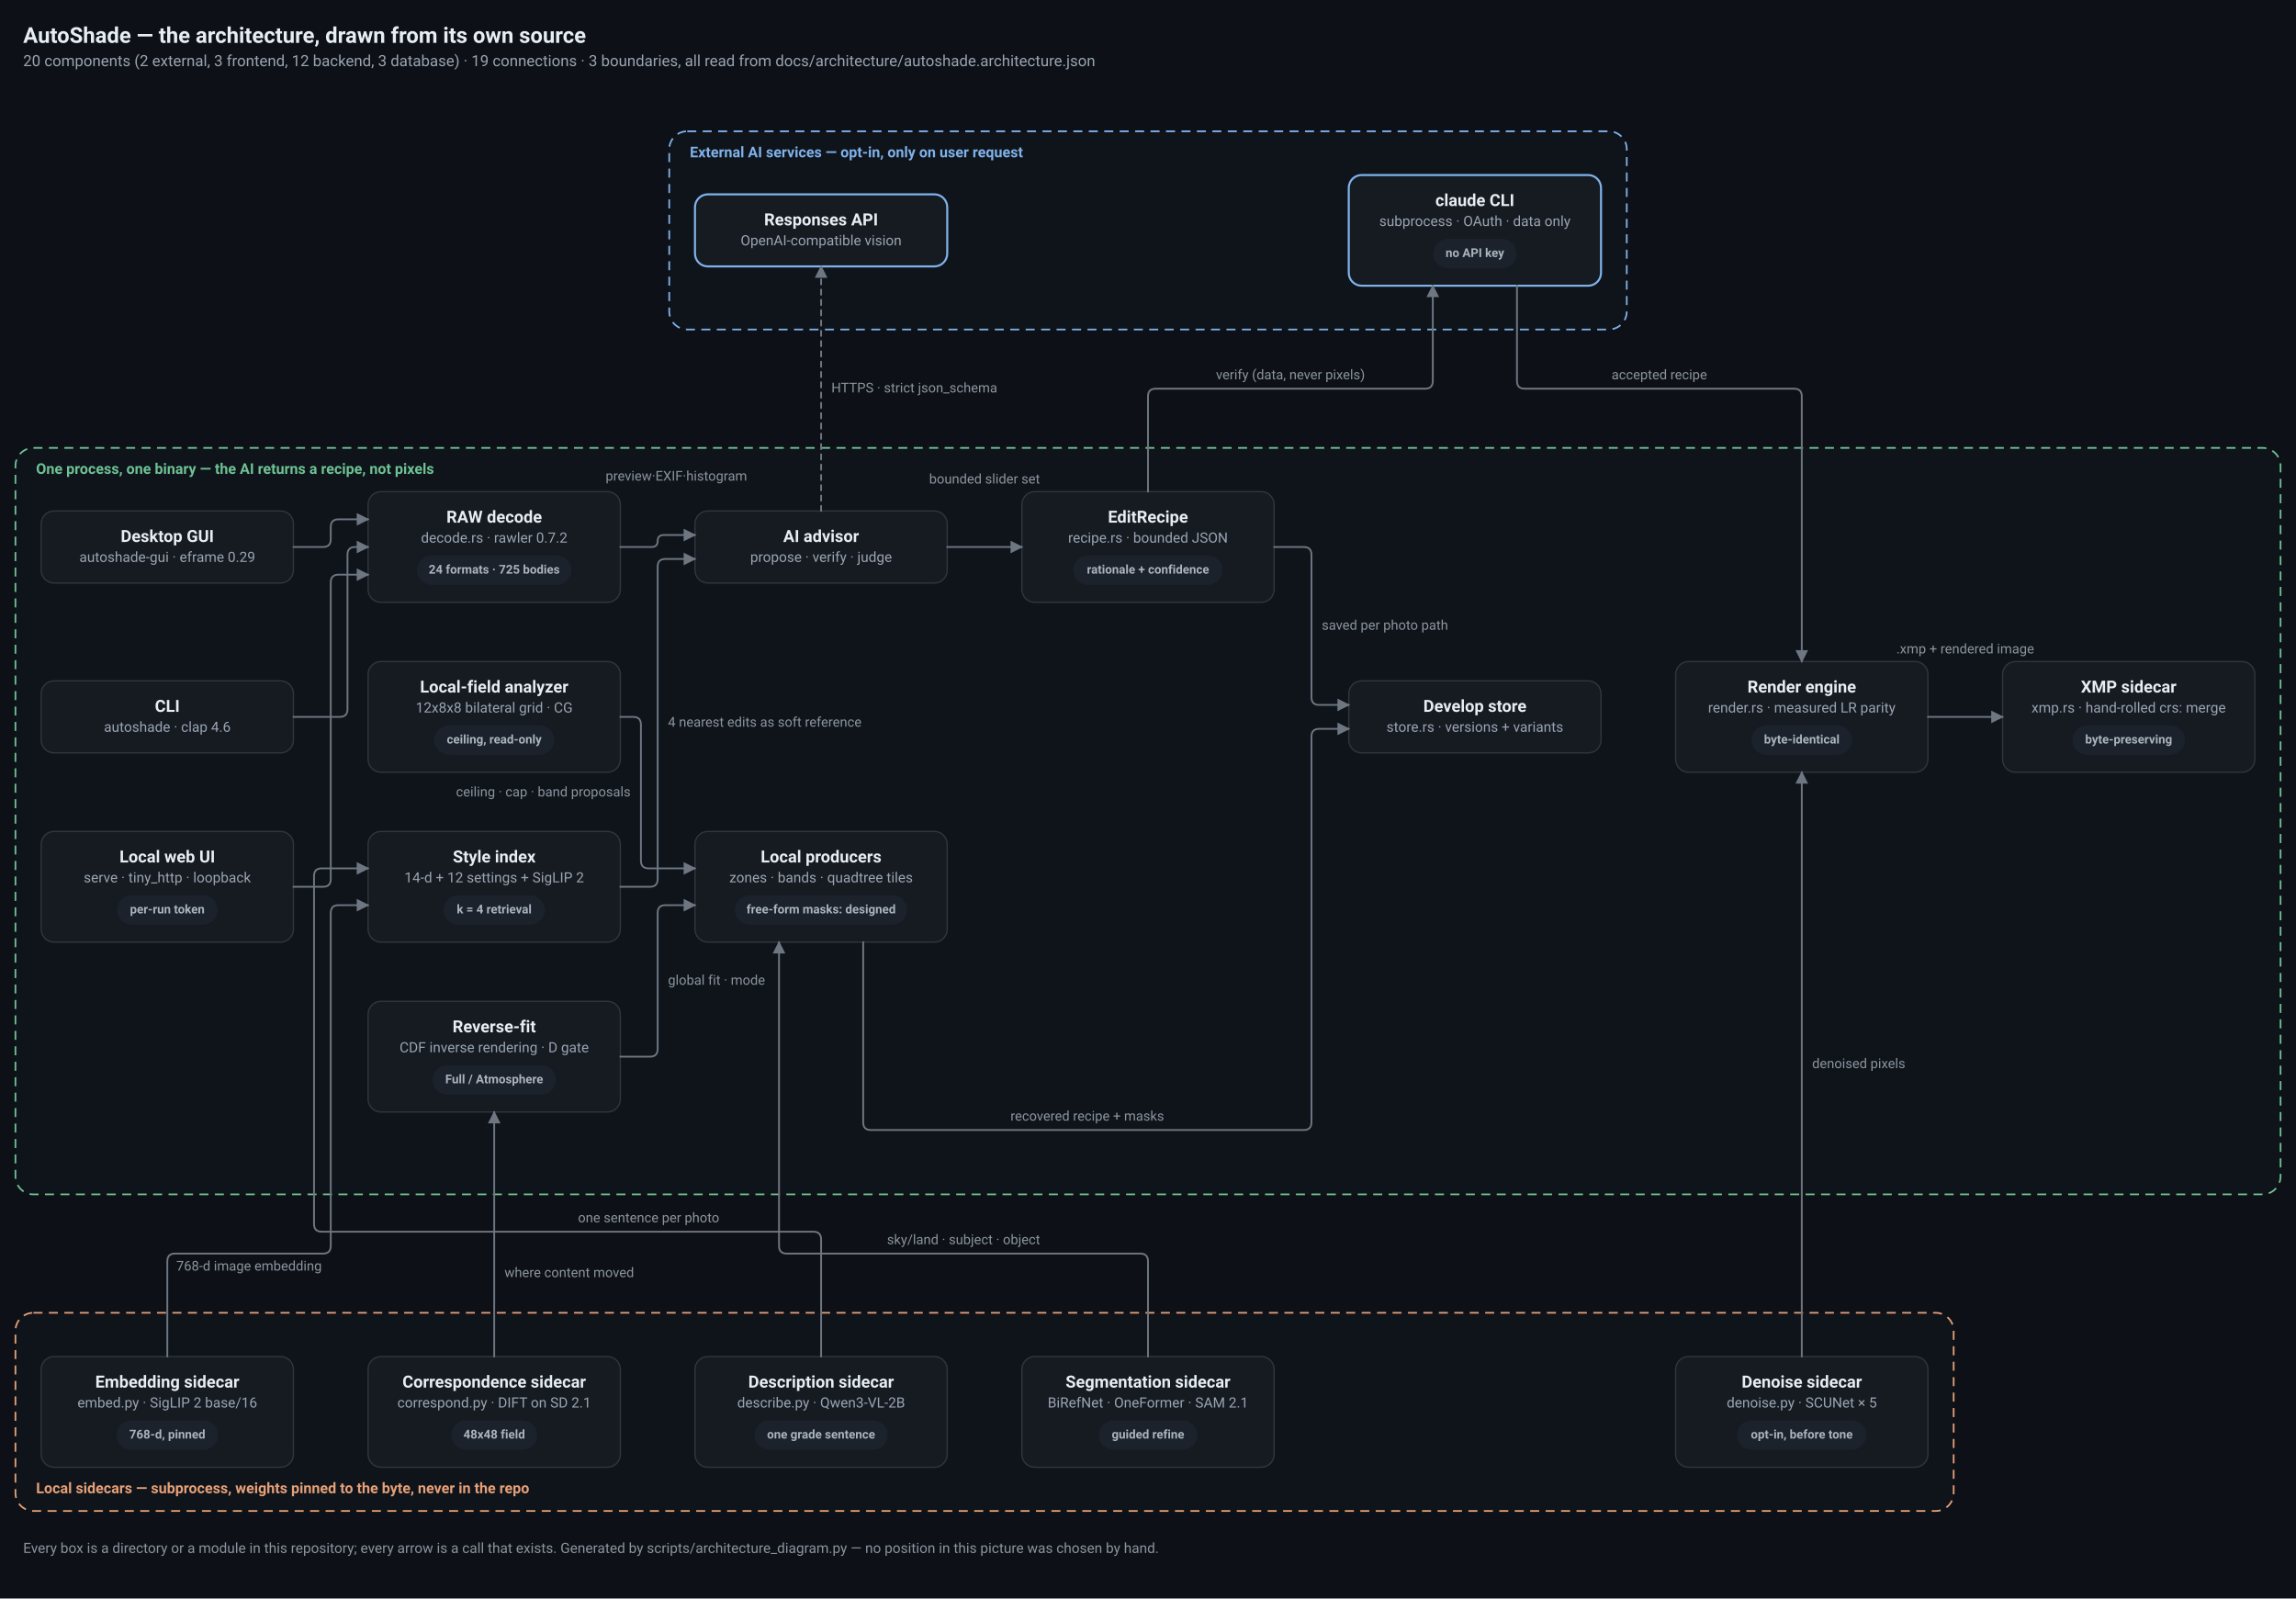
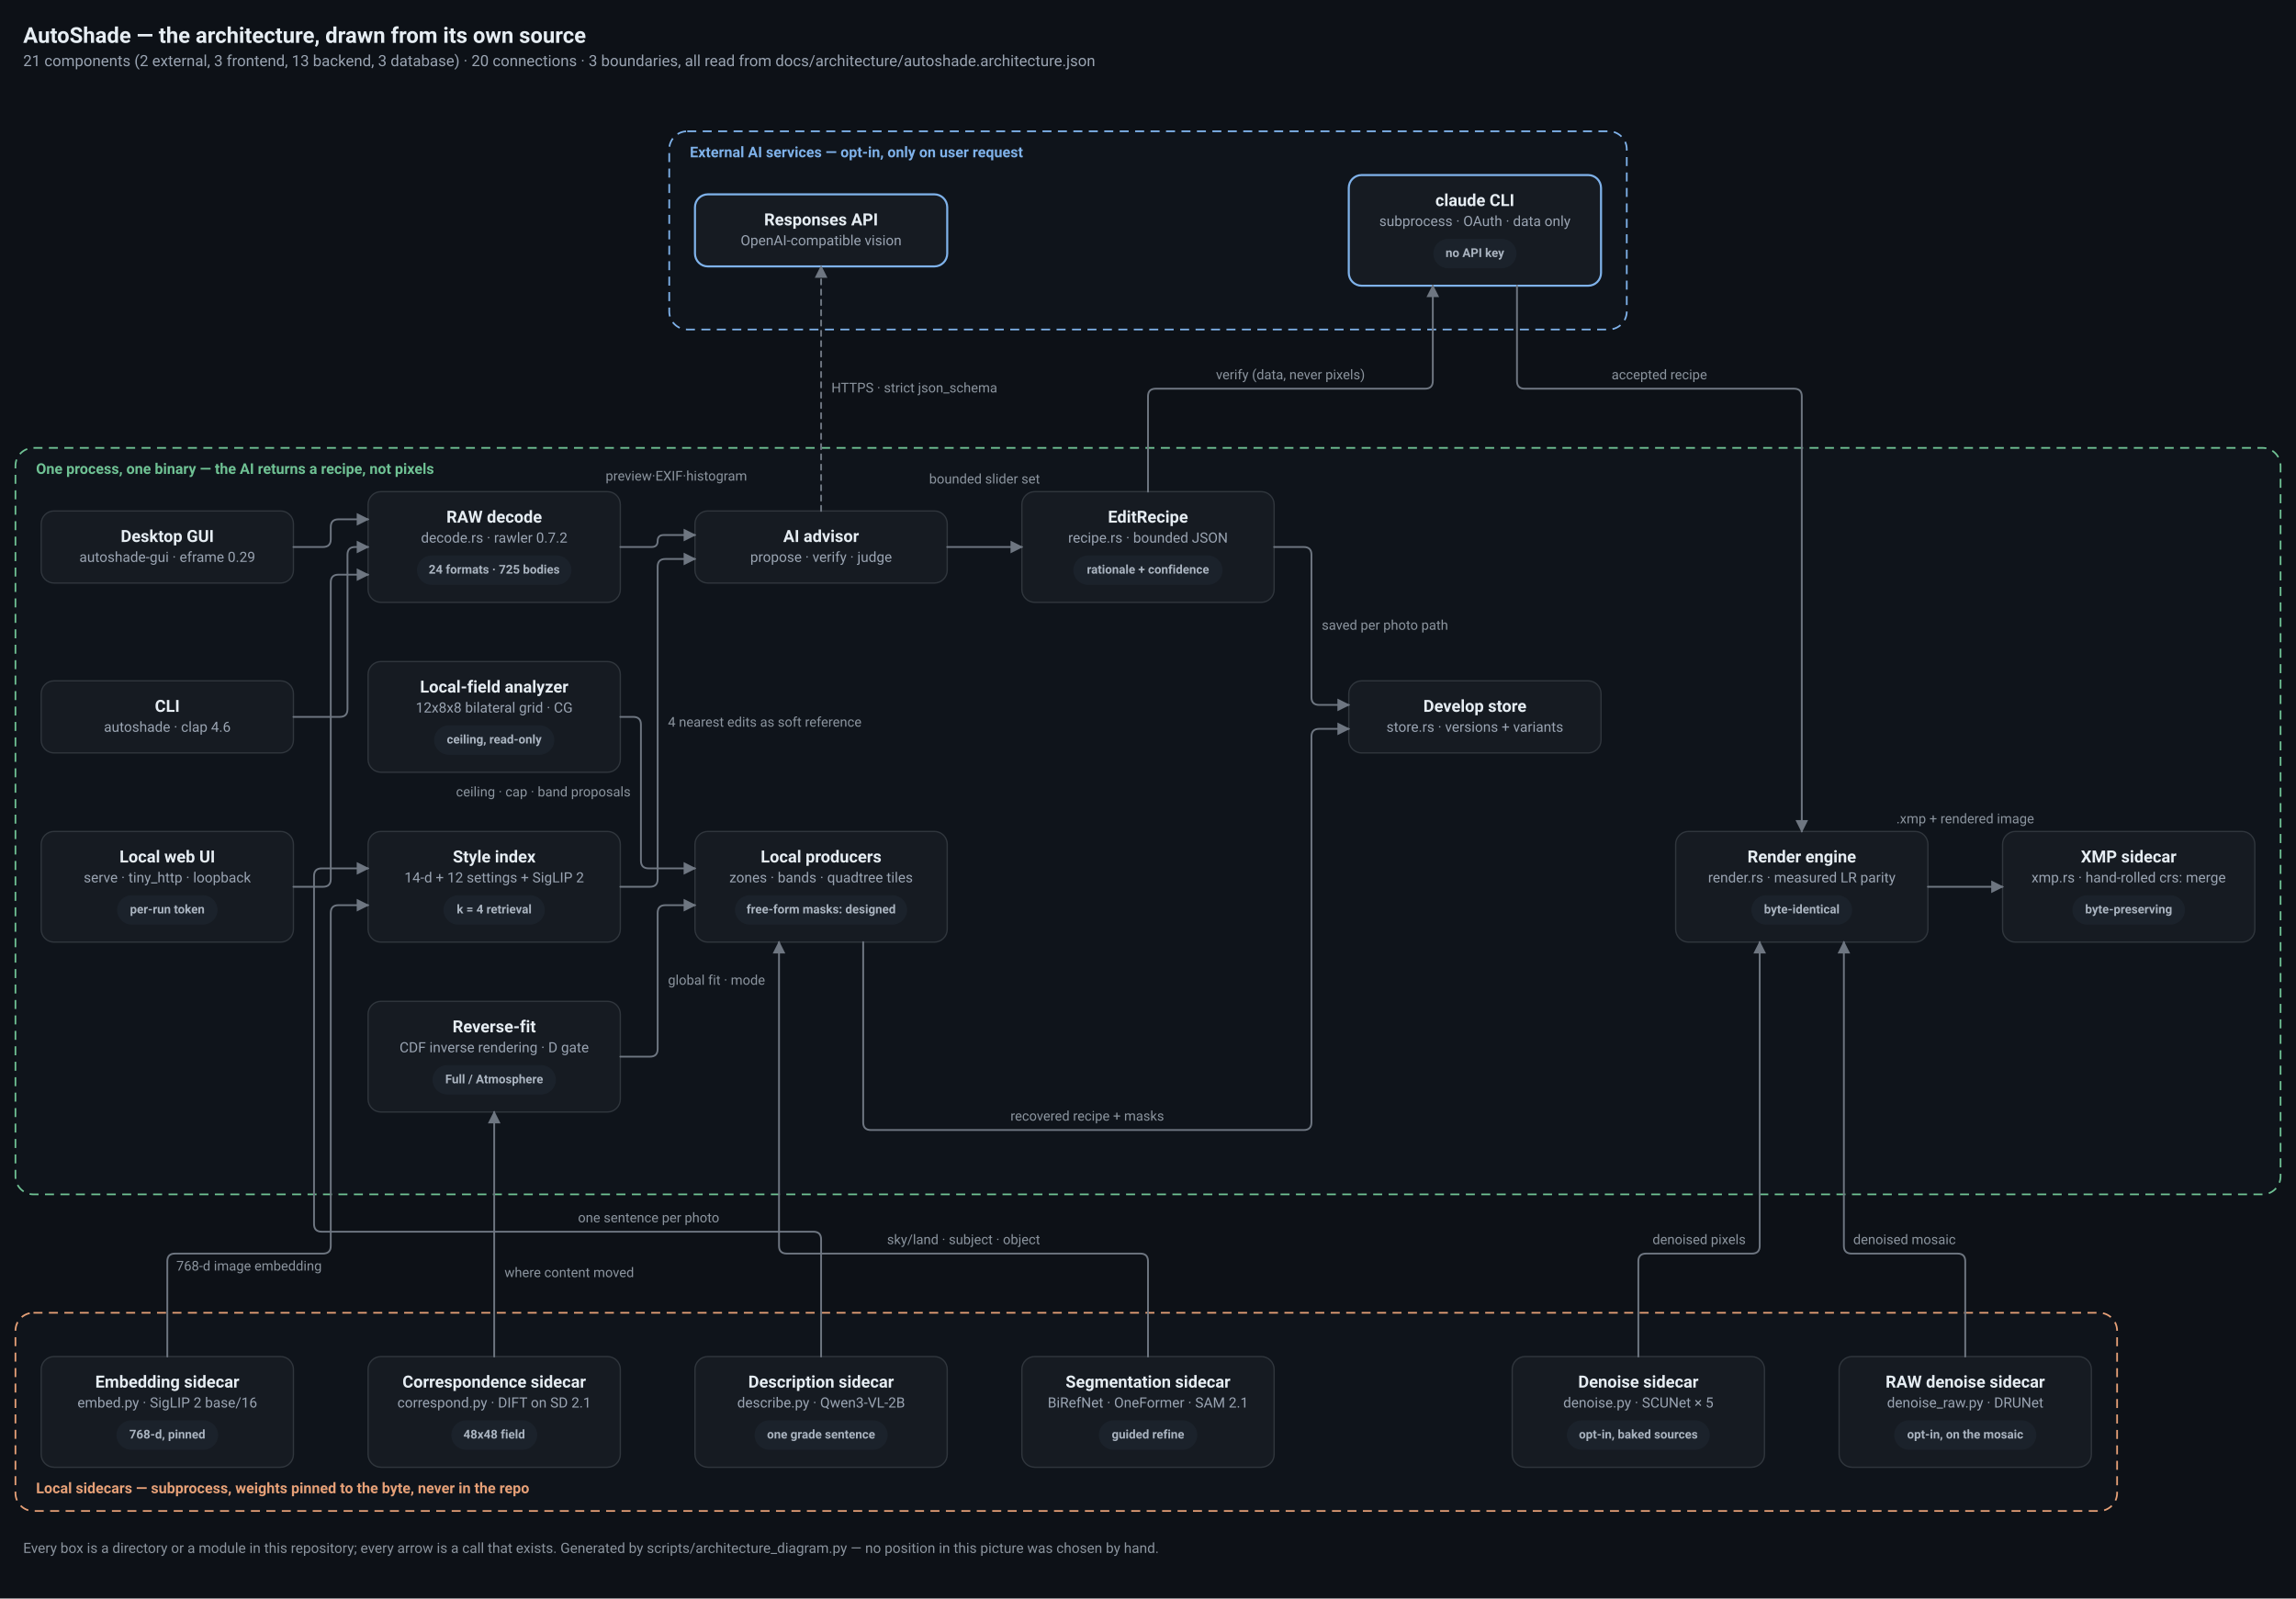
<svg xmlns="http://www.w3.org/2000/svg" viewBox="0 0 1784 1242" width="1784" height="1242" role="img" aria-labelledby="dg-title-architecture" preserveAspectRatio="xMidYMid meet">
  <defs>
    <marker id="dg-architecture-arrow" viewBox="0 0 10 10" refX="9" refY="5" markerWidth="7" markerHeight="7" orient="auto-start-reverse">
      <path d="M 0 0 L 10 5 L 0 10 z" fill="#6e7681" />
    </marker>
  </defs>
  <rect width="1784" height="1242" rx="0" fill="#0d1117" />
  <text x="18" y="33.3" text-anchor="start" font-family="-apple-system, BlinkMacSystemFont, 'Segoe UI', Roboto, 'Helvetica Neue', Arial, sans-serif" font-size="17" font-weight="700" fill="#e6edf3">AutoShade — the architecture, drawn from its own source</text>
-   <text x="18" y="51.4" text-anchor="start" font-family="-apple-system, BlinkMacSystemFont, 'Segoe UI', Roboto, 'Helvetica Neue', Arial, sans-serif" font-size="12" font-weight="400" fill="#9aa4b2">20 components (2 external, 3 frontend, 12 backend, 3 database) · 19 connections · 3 boundaries, all read from docs/architecture/autoshade.architecture.json</text>
+   <text x="18" y="51.4" text-anchor="start" font-family="-apple-system, BlinkMacSystemFont, 'Segoe UI', Roboto, 'Helvetica Neue', Arial, sans-serif" font-size="12" font-weight="400" fill="#9aa4b2">21 components (2 external, 3 frontend, 13 backend, 3 database) · 20 connections · 3 boundaries, all read from docs/architecture/autoshade.architecture.json</text>
  <rect x="520" y="102" width="744" height="154" rx="14" fill="#0f141b" stroke="#7fb2ea" stroke-width="1.3" stroke-dasharray="7 5" />
  <rect x="12" y="348" width="1760" height="580" rx="14" fill="#0f141b" stroke="#6fc294" stroke-width="1.3" stroke-dasharray="7 5" />
-   <rect x="12" y="1020" width="1506" height="154" rx="14" fill="#0f141b" stroke="#e6a077" stroke-width="1.3" stroke-dasharray="7 5" />
+   <rect x="12" y="1020" width="1633" height="154" rx="14" fill="#0f141b" stroke="#e6a077" stroke-width="1.3" stroke-dasharray="7 5" />
  <rect x="540" y="151" width="196" height="56" rx="10" fill="#161b22" stroke="#7fb2ea" stroke-width="1.6" />
  <text x="638" y="175.1" text-anchor="middle" font-family="-apple-system, BlinkMacSystemFont, 'Segoe UI', Roboto, 'Helvetica Neue', Arial, sans-serif" font-size="13" font-weight="600" fill="#e6edf3">Responses API</text>
  <text x="638" y="190.6" text-anchor="middle" font-family="-apple-system, BlinkMacSystemFont, 'Segoe UI', Roboto, 'Helvetica Neue', Arial, sans-serif" font-size="11" font-weight="400" fill="#9aa4b2">OpenAI-compatible vision</text>
  <rect x="1048" y="136" width="196" height="86" rx="10" fill="#161b22" stroke="#7fb2ea" stroke-width="1.6" />
  <text x="1146" y="160.1" text-anchor="middle" font-family="-apple-system, BlinkMacSystemFont, 'Segoe UI', Roboto, 'Helvetica Neue', Arial, sans-serif" font-size="13" font-weight="600" fill="#e6edf3">claude CLI</text>
  <text x="1146" y="175.6" text-anchor="middle" font-family="-apple-system, BlinkMacSystemFont, 'Segoe UI', Roboto, 'Helvetica Neue', Arial, sans-serif" font-size="11" font-weight="400" fill="#9aa4b2">subprocess · OAuth · data only</text>
  <rect x="1114.1" y="186" width="63.8" height="22" rx="11" fill="#1b222b" stroke="#1b222b" stroke-width="0.8" />
  <text x="1146" y="199.7" text-anchor="middle" font-family="-apple-system, BlinkMacSystemFont, 'Segoe UI', Roboto, 'Helvetica Neue', Arial, sans-serif" font-size="9.5" font-weight="600" fill="#aab4c0">no API key</text>
  <rect x="32" y="397" width="196" height="56" rx="10" fill="#161b22" stroke="#30363d" stroke-width="1" />
  <text x="130" y="421.1" text-anchor="middle" font-family="-apple-system, BlinkMacSystemFont, 'Segoe UI', Roboto, 'Helvetica Neue', Arial, sans-serif" font-size="13" font-weight="600" fill="#e6edf3">Desktop GUI</text>
  <text x="130" y="436.6" text-anchor="middle" font-family="-apple-system, BlinkMacSystemFont, 'Segoe UI', Roboto, 'Helvetica Neue', Arial, sans-serif" font-size="11" font-weight="400" fill="#9aa4b2">autoshade-gui · eframe 0.29</text>
  <rect x="32" y="529" width="196" height="56" rx="10" fill="#161b22" stroke="#30363d" stroke-width="1" />
  <text x="130" y="553.1" text-anchor="middle" font-family="-apple-system, BlinkMacSystemFont, 'Segoe UI', Roboto, 'Helvetica Neue', Arial, sans-serif" font-size="13" font-weight="600" fill="#e6edf3">CLI</text>
  <text x="130" y="568.6" text-anchor="middle" font-family="-apple-system, BlinkMacSystemFont, 'Segoe UI', Roboto, 'Helvetica Neue', Arial, sans-serif" font-size="11" font-weight="400" fill="#9aa4b2">autoshade · clap 4.6</text>
  <rect x="32" y="646" width="196" height="86" rx="10" fill="#161b22" stroke="#30363d" stroke-width="1" />
  <text x="130" y="670.1" text-anchor="middle" font-family="-apple-system, BlinkMacSystemFont, 'Segoe UI', Roboto, 'Helvetica Neue', Arial, sans-serif" font-size="13" font-weight="600" fill="#e6edf3">Local web UI</text>
  <text x="130" y="685.6" text-anchor="middle" font-family="-apple-system, BlinkMacSystemFont, 'Segoe UI', Roboto, 'Helvetica Neue', Arial, sans-serif" font-size="11" font-weight="400" fill="#9aa4b2">serve · tiny_http · loopback</text>
  <rect x="91.4" y="696" width="77.2" height="22" rx="11" fill="#1b222b" stroke="#1b222b" stroke-width="0.8" />
  <text x="130" y="709.7" text-anchor="middle" font-family="-apple-system, BlinkMacSystemFont, 'Segoe UI', Roboto, 'Helvetica Neue', Arial, sans-serif" font-size="9.5" font-weight="600" fill="#aab4c0">per-run token</text>
  <rect x="286" y="382" width="196" height="86" rx="10" fill="#161b22" stroke="#30363d" stroke-width="1" />
  <text x="384" y="406.1" text-anchor="middle" font-family="-apple-system, BlinkMacSystemFont, 'Segoe UI', Roboto, 'Helvetica Neue', Arial, sans-serif" font-size="13" font-weight="600" fill="#e6edf3">RAW decode</text>
  <text x="384" y="421.6" text-anchor="middle" font-family="-apple-system, BlinkMacSystemFont, 'Segoe UI', Roboto, 'Helvetica Neue', Arial, sans-serif" font-size="11" font-weight="400" fill="#9aa4b2">decode.rs · rawler 0.7.2</text>
  <rect x="324.4" y="432" width="119.2" height="22" rx="11" fill="#1b222b" stroke="#1b222b" stroke-width="0.8" />
  <text x="384" y="445.7" text-anchor="middle" font-family="-apple-system, BlinkMacSystemFont, 'Segoe UI', Roboto, 'Helvetica Neue', Arial, sans-serif" font-size="9.5" font-weight="600" fill="#aab4c0">24 formats · 725 bodies</text>
  <rect x="540" y="397" width="196" height="56" rx="10" fill="#161b22" stroke="#30363d" stroke-width="1" />
  <text x="638" y="421.1" text-anchor="middle" font-family="-apple-system, BlinkMacSystemFont, 'Segoe UI', Roboto, 'Helvetica Neue', Arial, sans-serif" font-size="13" font-weight="600" fill="#e6edf3">AI advisor</text>
  <text x="638" y="436.6" text-anchor="middle" font-family="-apple-system, BlinkMacSystemFont, 'Segoe UI', Roboto, 'Helvetica Neue', Arial, sans-serif" font-size="11" font-weight="400" fill="#9aa4b2">propose · verify · judge</text>
  <rect x="794" y="382" width="196" height="86" rx="10" fill="#161b22" stroke="#30363d" stroke-width="1" />
  <text x="892" y="406.1" text-anchor="middle" font-family="-apple-system, BlinkMacSystemFont, 'Segoe UI', Roboto, 'Helvetica Neue', Arial, sans-serif" font-size="13" font-weight="600" fill="#e6edf3">EditRecipe</text>
  <text x="892" y="421.6" text-anchor="middle" font-family="-apple-system, BlinkMacSystemFont, 'Segoe UI', Roboto, 'Helvetica Neue', Arial, sans-serif" font-size="11" font-weight="400" fill="#9aa4b2">recipe.rs · bounded JSON</text>
  <rect x="834.4" y="432" width="115.1" height="22" rx="11" fill="#1b222b" stroke="#1b222b" stroke-width="0.8" />
  <text x="892" y="445.7" text-anchor="middle" font-family="-apple-system, BlinkMacSystemFont, 'Segoe UI', Roboto, 'Helvetica Neue', Arial, sans-serif" font-size="9.5" font-weight="600" fill="#aab4c0">rationale + confidence</text>
-   <rect x="1302" y="514" width="196" height="86" rx="10" fill="#161b22" stroke="#30363d" stroke-width="1" />
-   <text x="1400" y="538.1" text-anchor="middle" font-family="-apple-system, BlinkMacSystemFont, 'Segoe UI', Roboto, 'Helvetica Neue', Arial, sans-serif" font-size="13" font-weight="600" fill="#e6edf3">Render engine</text>
-   <text x="1400" y="553.6" text-anchor="middle" font-family="-apple-system, BlinkMacSystemFont, 'Segoe UI', Roboto, 'Helvetica Neue', Arial, sans-serif" font-size="11" font-weight="400" fill="#9aa4b2">render.rs · measured LR parity</text>
-   <rect x="1361.3" y="564" width="77.4" height="22" rx="11" fill="#1b222b" stroke="#1b222b" stroke-width="0.8" />
-   <text x="1400" y="577.7" text-anchor="middle" font-family="-apple-system, BlinkMacSystemFont, 'Segoe UI', Roboto, 'Helvetica Neue', Arial, sans-serif" font-size="9.5" font-weight="600" fill="#aab4c0">byte-identical</text>
+   <rect x="1302" y="646" width="196" height="86" rx="10" fill="#161b22" stroke="#30363d" stroke-width="1" />
+   <text x="1400" y="670.1" text-anchor="middle" font-family="-apple-system, BlinkMacSystemFont, 'Segoe UI', Roboto, 'Helvetica Neue', Arial, sans-serif" font-size="13" font-weight="600" fill="#e6edf3">Render engine</text>
+   <text x="1400" y="685.6" text-anchor="middle" font-family="-apple-system, BlinkMacSystemFont, 'Segoe UI', Roboto, 'Helvetica Neue', Arial, sans-serif" font-size="11" font-weight="400" fill="#9aa4b2">render.rs · measured LR parity</text>
+   <rect x="1361.3" y="696" width="77.4" height="22" rx="11" fill="#1b222b" stroke="#1b222b" stroke-width="0.8" />
+   <text x="1400" y="709.7" text-anchor="middle" font-family="-apple-system, BlinkMacSystemFont, 'Segoe UI', Roboto, 'Helvetica Neue', Arial, sans-serif" font-size="9.5" font-weight="600" fill="#aab4c0">byte-identical</text>
  <rect x="286" y="646" width="196" height="86" rx="10" fill="#161b22" stroke="#30363d" stroke-width="1" />
  <text x="384" y="670.1" text-anchor="middle" font-family="-apple-system, BlinkMacSystemFont, 'Segoe UI', Roboto, 'Helvetica Neue', Arial, sans-serif" font-size="13" font-weight="600" fill="#e6edf3">Style index</text>
  <text x="384" y="685.6" text-anchor="middle" font-family="-apple-system, BlinkMacSystemFont, 'Segoe UI', Roboto, 'Helvetica Neue', Arial, sans-serif" font-size="11" font-weight="400" fill="#9aa4b2">14-d + 12 settings + SigLIP 2</text>
  <rect x="345" y="696" width="77.9" height="22" rx="11" fill="#1b222b" stroke="#1b222b" stroke-width="0.8" />
  <text x="384" y="709.7" text-anchor="middle" font-family="-apple-system, BlinkMacSystemFont, 'Segoe UI', Roboto, 'Helvetica Neue', Arial, sans-serif" font-size="9.5" font-weight="600" fill="#aab4c0">k = 4 retrieval</text>
  <rect x="1048" y="529" width="196" height="56" rx="10" fill="#161b22" stroke="#30363d" stroke-width="1" />
  <text x="1146" y="553.1" text-anchor="middle" font-family="-apple-system, BlinkMacSystemFont, 'Segoe UI', Roboto, 'Helvetica Neue', Arial, sans-serif" font-size="13" font-weight="600" fill="#e6edf3">Develop store</text>
  <text x="1146" y="568.6" text-anchor="middle" font-family="-apple-system, BlinkMacSystemFont, 'Segoe UI', Roboto, 'Helvetica Neue', Arial, sans-serif" font-size="11" font-weight="400" fill="#9aa4b2">store.rs · versions + variants</text>
-   <rect x="1556" y="514" width="196" height="86" rx="10" fill="#161b22" stroke="#30363d" stroke-width="1" />
-   <text x="1654" y="538.1" text-anchor="middle" font-family="-apple-system, BlinkMacSystemFont, 'Segoe UI', Roboto, 'Helvetica Neue', Arial, sans-serif" font-size="13" font-weight="600" fill="#e6edf3">XMP sidecar</text>
-   <text x="1654" y="553.6" text-anchor="middle" font-family="-apple-system, BlinkMacSystemFont, 'Segoe UI', Roboto, 'Helvetica Neue', Arial, sans-serif" font-size="11" font-weight="400" fill="#9aa4b2">xmp.rs · hand-rolled crs: merge</text>
-   <rect x="1610.7" y="564" width="86.6" height="22" rx="11" fill="#1b222b" stroke="#1b222b" stroke-width="0.8" />
-   <text x="1654" y="577.7" text-anchor="middle" font-family="-apple-system, BlinkMacSystemFont, 'Segoe UI', Roboto, 'Helvetica Neue', Arial, sans-serif" font-size="9.5" font-weight="600" fill="#aab4c0">byte-preserving</text>
+   <rect x="1556" y="646" width="196" height="86" rx="10" fill="#161b22" stroke="#30363d" stroke-width="1" />
+   <text x="1654" y="670.1" text-anchor="middle" font-family="-apple-system, BlinkMacSystemFont, 'Segoe UI', Roboto, 'Helvetica Neue', Arial, sans-serif" font-size="13" font-weight="600" fill="#e6edf3">XMP sidecar</text>
+   <text x="1654" y="685.6" text-anchor="middle" font-family="-apple-system, BlinkMacSystemFont, 'Segoe UI', Roboto, 'Helvetica Neue', Arial, sans-serif" font-size="11" font-weight="400" fill="#9aa4b2">xmp.rs · hand-rolled crs: merge</text>
+   <rect x="1610.7" y="696" width="86.6" height="22" rx="11" fill="#1b222b" stroke="#1b222b" stroke-width="0.8" />
+   <text x="1654" y="709.7" text-anchor="middle" font-family="-apple-system, BlinkMacSystemFont, 'Segoe UI', Roboto, 'Helvetica Neue', Arial, sans-serif" font-size="9.5" font-weight="600" fill="#aab4c0">byte-preserving</text>
  <rect x="286" y="778" width="196" height="86" rx="10" fill="#161b22" stroke="#30363d" stroke-width="1" />
  <text x="384" y="802.1" text-anchor="middle" font-family="-apple-system, BlinkMacSystemFont, 'Segoe UI', Roboto, 'Helvetica Neue', Arial, sans-serif" font-size="13" font-weight="600" fill="#e6edf3">Reverse-fit</text>
  <text x="384" y="817.6" text-anchor="middle" font-family="-apple-system, BlinkMacSystemFont, 'Segoe UI', Roboto, 'Helvetica Neue', Arial, sans-serif" font-size="11" font-weight="400" fill="#9aa4b2">CDF inverse rendering · D gate</text>
  <rect x="336.5" y="828" width="95" height="22" rx="11" fill="#1b222b" stroke="#1b222b" stroke-width="0.8" />
  <text x="384" y="841.7" text-anchor="middle" font-family="-apple-system, BlinkMacSystemFont, 'Segoe UI', Roboto, 'Helvetica Neue', Arial, sans-serif" font-size="9.5" font-weight="600" fill="#aab4c0">Full / Atmosphere</text>
  <rect x="540" y="646" width="196" height="86" rx="10" fill="#161b22" stroke="#30363d" stroke-width="1" />
  <text x="638" y="670.1" text-anchor="middle" font-family="-apple-system, BlinkMacSystemFont, 'Segoe UI', Roboto, 'Helvetica Neue', Arial, sans-serif" font-size="13" font-weight="600" fill="#e6edf3">Local producers</text>
  <text x="638" y="685.6" text-anchor="middle" font-family="-apple-system, BlinkMacSystemFont, 'Segoe UI', Roboto, 'Helvetica Neue', Arial, sans-serif" font-size="11" font-weight="400" fill="#9aa4b2">zones · bands · quadtree tiles</text>
  <rect x="571.5" y="696" width="132.9" height="22" rx="11" fill="#1b222b" stroke="#1b222b" stroke-width="0.8" />
  <text x="638" y="709.7" text-anchor="middle" font-family="-apple-system, BlinkMacSystemFont, 'Segoe UI', Roboto, 'Helvetica Neue', Arial, sans-serif" font-size="9.5" font-weight="600" fill="#aab4c0">free-form masks: designed</text>
  <rect x="286" y="514" width="196" height="86" rx="10" fill="#161b22" stroke="#30363d" stroke-width="1" />
  <text x="384" y="538.1" text-anchor="middle" font-family="-apple-system, BlinkMacSystemFont, 'Segoe UI', Roboto, 'Helvetica Neue', Arial, sans-serif" font-size="13" font-weight="600" fill="#e6edf3">Local-field analyzer</text>
  <text x="384" y="553.6" text-anchor="middle" font-family="-apple-system, BlinkMacSystemFont, 'Segoe UI', Roboto, 'Helvetica Neue', Arial, sans-serif" font-size="11" font-weight="400" fill="#9aa4b2">12x8x8 bilateral grid · CG</text>
  <rect x="337.7" y="564" width="92.6" height="22" rx="11" fill="#1b222b" stroke="#1b222b" stroke-width="0.8" />
  <text x="384" y="577.7" text-anchor="middle" font-family="-apple-system, BlinkMacSystemFont, 'Segoe UI', Roboto, 'Helvetica Neue', Arial, sans-serif" font-size="9.5" font-weight="600" fill="#aab4c0">ceiling, read-only</text>
  <rect x="32" y="1054" width="196" height="86" rx="10" fill="#161b22" stroke="#30363d" stroke-width="1" />
  <text x="130" y="1078.1" text-anchor="middle" font-family="-apple-system, BlinkMacSystemFont, 'Segoe UI', Roboto, 'Helvetica Neue', Arial, sans-serif" font-size="13" font-weight="600" fill="#e6edf3">Embedding sidecar</text>
  <text x="130" y="1093.6" text-anchor="middle" font-family="-apple-system, BlinkMacSystemFont, 'Segoe UI', Roboto, 'Helvetica Neue', Arial, sans-serif" font-size="11" font-weight="400" fill="#9aa4b2">embed.py · SigLIP 2 base/16</text>
  <rect x="90.9" y="1104" width="78.2" height="22" rx="11" fill="#1b222b" stroke="#1b222b" stroke-width="0.8" />
  <text x="130" y="1117.7" text-anchor="middle" font-family="-apple-system, BlinkMacSystemFont, 'Segoe UI', Roboto, 'Helvetica Neue', Arial, sans-serif" font-size="9.5" font-weight="600" fill="#aab4c0">768-d, pinned</text>
  <rect x="286" y="1054" width="196" height="86" rx="10" fill="#161b22" stroke="#30363d" stroke-width="1" />
  <text x="384" y="1078.1" text-anchor="middle" font-family="-apple-system, BlinkMacSystemFont, 'Segoe UI', Roboto, 'Helvetica Neue', Arial, sans-serif" font-size="13" font-weight="600" fill="#e6edf3">Correspondence sidecar</text>
  <text x="384" y="1093.6" text-anchor="middle" font-family="-apple-system, BlinkMacSystemFont, 'Segoe UI', Roboto, 'Helvetica Neue', Arial, sans-serif" font-size="11" font-weight="400" fill="#9aa4b2">correspond.py · DIFT on SD 2.1</text>
  <rect x="351.1" y="1104" width="65.9" height="22" rx="11" fill="#1b222b" stroke="#1b222b" stroke-width="0.8" />
  <text x="384" y="1117.7" text-anchor="middle" font-family="-apple-system, BlinkMacSystemFont, 'Segoe UI', Roboto, 'Helvetica Neue', Arial, sans-serif" font-size="9.5" font-weight="600" fill="#aab4c0">48x48 field</text>
  <rect x="794" y="1054" width="196" height="86" rx="10" fill="#161b22" stroke="#30363d" stroke-width="1" />
  <text x="892" y="1078.1" text-anchor="middle" font-family="-apple-system, BlinkMacSystemFont, 'Segoe UI', Roboto, 'Helvetica Neue', Arial, sans-serif" font-size="13" font-weight="600" fill="#e6edf3">Segmentation sidecar</text>
  <text x="892" y="1093.6" text-anchor="middle" font-family="-apple-system, BlinkMacSystemFont, 'Segoe UI', Roboto, 'Helvetica Neue', Arial, sans-serif" font-size="11" font-weight="400" fill="#9aa4b2">BiRefNet · OneFormer · SAM 2.1</text>
  <rect x="854.2" y="1104" width="75.7" height="22" rx="11" fill="#1b222b" stroke="#1b222b" stroke-width="0.8" />
  <text x="892" y="1117.7" text-anchor="middle" font-family="-apple-system, BlinkMacSystemFont, 'Segoe UI', Roboto, 'Helvetica Neue', Arial, sans-serif" font-size="9.5" font-weight="600" fill="#aab4c0">guided refine</text>
  <rect x="540" y="1054" width="196" height="86" rx="10" fill="#161b22" stroke="#30363d" stroke-width="1" />
  <text x="638" y="1078.1" text-anchor="middle" font-family="-apple-system, BlinkMacSystemFont, 'Segoe UI', Roboto, 'Helvetica Neue', Arial, sans-serif" font-size="13" font-weight="600" fill="#e6edf3">Description sidecar</text>
  <text x="638" y="1093.6" text-anchor="middle" font-family="-apple-system, BlinkMacSystemFont, 'Segoe UI', Roboto, 'Helvetica Neue', Arial, sans-serif" font-size="11" font-weight="400" fill="#9aa4b2">describe.py · Qwen3-VL-2B</text>
  <rect x="586.7" y="1104" width="102.6" height="22" rx="11" fill="#1b222b" stroke="#1b222b" stroke-width="0.8" />
  <text x="638" y="1117.7" text-anchor="middle" font-family="-apple-system, BlinkMacSystemFont, 'Segoe UI', Roboto, 'Helvetica Neue', Arial, sans-serif" font-size="9.5" font-weight="600" fill="#aab4c0">one grade sentence</text>
-   <rect x="1302" y="1054" width="196" height="86" rx="10" fill="#161b22" stroke="#30363d" stroke-width="1" />
-   <text x="1400" y="1078.1" text-anchor="middle" font-family="-apple-system, BlinkMacSystemFont, 'Segoe UI', Roboto, 'Helvetica Neue', Arial, sans-serif" font-size="13" font-weight="600" fill="#e6edf3">Denoise sidecar</text>
-   <text x="1400" y="1093.6" text-anchor="middle" font-family="-apple-system, BlinkMacSystemFont, 'Segoe UI', Roboto, 'Helvetica Neue', Arial, sans-serif" font-size="11" font-weight="400" fill="#9aa4b2">denoise.py · SCUNet × 5</text>
-   <rect x="1350.2" y="1104" width="99.5" height="22" rx="11" fill="#1b222b" stroke="#1b222b" stroke-width="0.8" />
-   <text x="1400" y="1117.7" text-anchor="middle" font-family="-apple-system, BlinkMacSystemFont, 'Segoe UI', Roboto, 'Helvetica Neue', Arial, sans-serif" font-size="9.5" font-weight="600" fill="#aab4c0">opt-in, before tone</text>
+   <rect x="1175" y="1054" width="196" height="86" rx="10" fill="#161b22" stroke="#30363d" stroke-width="1" />
+   <text x="1273" y="1078.1" text-anchor="middle" font-family="-apple-system, BlinkMacSystemFont, 'Segoe UI', Roboto, 'Helvetica Neue', Arial, sans-serif" font-size="13" font-weight="600" fill="#e6edf3">Denoise sidecar</text>
+   <text x="1273" y="1093.6" text-anchor="middle" font-family="-apple-system, BlinkMacSystemFont, 'Segoe UI', Roboto, 'Helvetica Neue', Arial, sans-serif" font-size="11" font-weight="400" fill="#9aa4b2">denoise.py · SCUNet × 5</text>
+   <rect x="1217.9" y="1104" width="110.2" height="22" rx="11" fill="#1b222b" stroke="#1b222b" stroke-width="0.8" />
+   <text x="1273" y="1117.7" text-anchor="middle" font-family="-apple-system, BlinkMacSystemFont, 'Segoe UI', Roboto, 'Helvetica Neue', Arial, sans-serif" font-size="9.5" font-weight="600" fill="#aab4c0">opt-in, baked sources</text>
+   <rect x="1429" y="1054" width="196" height="86" rx="10" fill="#161b22" stroke="#30363d" stroke-width="1" />
+   <text x="1527" y="1078.1" text-anchor="middle" font-family="-apple-system, BlinkMacSystemFont, 'Segoe UI', Roboto, 'Helvetica Neue', Arial, sans-serif" font-size="13" font-weight="600" fill="#e6edf3">RAW denoise sidecar</text>
+   <text x="1527" y="1093.6" text-anchor="middle" font-family="-apple-system, BlinkMacSystemFont, 'Segoe UI', Roboto, 'Helvetica Neue', Arial, sans-serif" font-size="11" font-weight="400" fill="#9aa4b2">denoise_raw.py · DRUNet</text>
+   <rect x="1472.2" y="1104" width="109.6" height="22" rx="11" fill="#1b222b" stroke="#1b222b" stroke-width="0.8" />
+   <text x="1527" y="1117.7" text-anchor="middle" font-family="-apple-system, BlinkMacSystemFont, 'Segoe UI', Roboto, 'Helvetica Neue', Arial, sans-serif" font-size="9.5" font-weight="600" fill="#aab4c0">opt-in, on the mosaic</text>
  <path d="M 228 425 L 251 425 Q 257 425 257 419 L 257 409.5 Q 257 403.5 263 403.5 L 286 403.5" fill="none" stroke="#6e7681" stroke-width="1.4" stroke-linecap="round" stroke-linejoin="round" marker-end="url(#dg-architecture-arrow)" />
  <path d="M 228 557 L 264 557 Q 270 557 270 551 L 270 431 Q 270 425 276 425 L 286 425" fill="none" stroke="#6e7681" stroke-width="1.4" stroke-linecap="round" stroke-linejoin="round" marker-end="url(#dg-architecture-arrow)" />
  <path d="M 228 689 L 251 689 Q 257 689 257 683 L 257 452.5 Q 257 446.5 263 446.5 L 286 446.5" fill="none" stroke="#6e7681" stroke-width="1.4" stroke-linecap="round" stroke-linejoin="round" marker-end="url(#dg-architecture-arrow)" />
  <path d="M 482 425 L 506.3 425 Q 511 425 511 420.3 L 511 420.3 Q 511 415.7 515.7 415.7 L 540 415.7" fill="none" stroke="#6e7681" stroke-width="1.4" stroke-linecap="round" stroke-linejoin="round" marker-end="url(#dg-architecture-arrow)" />
  <path d="M 638 397 L 638 207" fill="none" stroke="#6e7681" stroke-width="1.4" stroke-linecap="round" stroke-linejoin="round" stroke-dasharray="4 4" marker-end="url(#dg-architecture-arrow)" />
  <path d="M 736 425 L 794 425" fill="none" stroke="#6e7681" stroke-width="1.4" stroke-linecap="round" stroke-linejoin="round" marker-end="url(#dg-architecture-arrow)" />
  <path d="M 892 382 L 892 308 Q 892 302 898 302 L 1107.3 302 Q 1113.3 302 1113.3 296 L 1113.3 222" fill="none" stroke="#6e7681" stroke-width="1.4" stroke-linecap="round" stroke-linejoin="round" marker-end="url(#dg-architecture-arrow)" />
-   <path d="M 1178.7 222 L 1178.7 296 Q 1178.7 302 1184.7 302 L 1394 302 Q 1400 302 1400 308 L 1400 514" fill="none" stroke="#6e7681" stroke-width="1.4" stroke-linecap="round" stroke-linejoin="round" marker-end="url(#dg-architecture-arrow)" />
-   <path d="M 1498 557 L 1556 557" fill="none" stroke="#6e7681" stroke-width="1.4" stroke-linecap="round" stroke-linejoin="round" marker-end="url(#dg-architecture-arrow)" />
+   <path d="M 1178.7 222 L 1178.7 296 Q 1178.7 302 1184.7 302 L 1394 302 Q 1400 302 1400 308 L 1400 646" fill="none" stroke="#6e7681" stroke-width="1.4" stroke-linecap="round" stroke-linejoin="round" marker-end="url(#dg-architecture-arrow)" />
+   <path d="M 1498 689 L 1556 689" fill="none" stroke="#6e7681" stroke-width="1.4" stroke-linecap="round" stroke-linejoin="round" marker-end="url(#dg-architecture-arrow)" />
  <path d="M 990 425 L 1013 425 Q 1019 425 1019 431 L 1019 541.7 Q 1019 547.7 1025 547.7 L 1048 547.7" fill="none" stroke="#6e7681" stroke-width="1.4" stroke-linecap="round" stroke-linejoin="round" marker-end="url(#dg-architecture-arrow)" />
  <path d="M 482 689 L 505 689 Q 511 689 511 683 L 511 440.3 Q 511 434.3 517 434.3 L 540 434.3" fill="none" stroke="#6e7681" stroke-width="1.4" stroke-linecap="round" stroke-linejoin="round" marker-end="url(#dg-architecture-arrow)" />
  <path d="M 130 1054 L 130 980 Q 130 974 136 974 L 251 974 Q 257 974 257 968 L 257 709.3 Q 257 703.3 263 703.3 L 286 703.3" fill="none" stroke="#6e7681" stroke-width="1.4" stroke-linecap="round" stroke-linejoin="round" marker-end="url(#dg-architecture-arrow)" />
  <path d="M 482 821 L 505 821 Q 511 821 511 815 L 511 709.3 Q 511 703.3 517 703.3 L 540 703.3" fill="none" stroke="#6e7681" stroke-width="1.4" stroke-linecap="round" stroke-linejoin="round" marker-end="url(#dg-architecture-arrow)" />
  <path d="M 482 557 L 492 557 Q 498 557 498 563 L 498 668.7 Q 498 674.7 504 674.7 L 540 674.7" fill="none" stroke="#6e7681" stroke-width="1.4" stroke-linecap="round" stroke-linejoin="round" marker-end="url(#dg-architecture-arrow)" />
  <path d="M 670.7 732 L 670.7 872 Q 670.7 878 676.7 878 L 1013 878 Q 1019 878 1019 872 L 1019 572.3 Q 1019 566.3 1025 566.3 L 1048 566.3" fill="none" stroke="#6e7681" stroke-width="1.4" stroke-linecap="round" stroke-linejoin="round" marker-end="url(#dg-architecture-arrow)" />
  <path d="M 384 1054 L 384 864" fill="none" stroke="#6e7681" stroke-width="1.4" stroke-linecap="round" stroke-linejoin="round" marker-end="url(#dg-architecture-arrow)" />
  <path d="M 892 1054 L 892 980 Q 892 974 886 974 L 611.3 974 Q 605.3 974 605.3 968 L 605.3 732" fill="none" stroke="#6e7681" stroke-width="1.4" stroke-linecap="round" stroke-linejoin="round" marker-end="url(#dg-architecture-arrow)" />
  <path d="M 638 1054 L 638 963 Q 638 957 632 957 L 250 957 Q 244 957 244 951 L 244 680.7 Q 244 674.7 250 674.7 L 286 674.7" fill="none" stroke="#6e7681" stroke-width="1.4" stroke-linecap="round" stroke-linejoin="round" marker-end="url(#dg-architecture-arrow)" />
-   <path d="M 1400 1054 L 1400 600" fill="none" stroke="#6e7681" stroke-width="1.4" stroke-linecap="round" stroke-linejoin="round" marker-end="url(#dg-architecture-arrow)" />
+   <path d="M 1273 1054 L 1273 980 Q 1273 974 1279 974 L 1361.3 974 Q 1367.3 974 1367.3 968 L 1367.3 732" fill="none" stroke="#6e7681" stroke-width="1.4" stroke-linecap="round" stroke-linejoin="round" marker-end="url(#dg-architecture-arrow)" />
+   <path d="M 1527 1054 L 1527 980 Q 1527 974 1521 974 L 1438.7 974 Q 1432.7 974 1432.7 968 L 1432.7 732" fill="none" stroke="#6e7681" stroke-width="1.4" stroke-linecap="round" stroke-linejoin="round" marker-end="url(#dg-architecture-arrow)" />
  <text x="536" y="122.2" text-anchor="start" font-family="-apple-system, BlinkMacSystemFont, 'Segoe UI', Roboto, 'Helvetica Neue', Arial, sans-serif" font-size="11.5" font-weight="700" fill="#7fb2ea">External AI services — opt-in, only on user request</text>
  <text x="28" y="368.2" text-anchor="start" font-family="-apple-system, BlinkMacSystemFont, 'Segoe UI', Roboto, 'Helvetica Neue', Arial, sans-serif" font-size="11.5" font-weight="700" fill="#6fc294">One process, one binary — the AI returns a recipe, not pixels</text>
  <text x="28" y="1160.2" text-anchor="start" font-family="-apple-system, BlinkMacSystemFont, 'Segoe UI', Roboto, 'Helvetica Neue', Arial, sans-serif" font-size="11.5" font-weight="700" fill="#e6a077">Local sidecars — subprocess, weights pinned to the byte, never in the repo</text>
  <text x="525.5" y="373.4" text-anchor="middle" font-family="-apple-system, BlinkMacSystemFont, 'Segoe UI', Roboto, 'Helvetica Neue', Arial, sans-serif" font-size="10.5" font-weight="400" fill="#8b949e">preview·EXIF·histogram</text>
  <text x="646" y="304.9" text-anchor="start" font-family="-apple-system, BlinkMacSystemFont, 'Segoe UI', Roboto, 'Helvetica Neue', Arial, sans-serif" font-size="10.5" font-weight="400" fill="#8b949e">HTTPS · strict json_schema</text>
  <text x="765" y="375.7" text-anchor="middle" font-family="-apple-system, BlinkMacSystemFont, 'Segoe UI', Roboto, 'Helvetica Neue', Arial, sans-serif" font-size="10.5" font-weight="400" fill="#8b949e">bounded slider set</text>
  <text x="1002.7" y="294.7" text-anchor="middle" font-family="-apple-system, BlinkMacSystemFont, 'Segoe UI', Roboto, 'Helvetica Neue', Arial, sans-serif" font-size="10.5" font-weight="400" fill="#8b949e">verify (data, never pixels)</text>
  <text x="1289.3" y="294.7" text-anchor="middle" font-family="-apple-system, BlinkMacSystemFont, 'Segoe UI', Roboto, 'Helvetica Neue', Arial, sans-serif" font-size="10.5" font-weight="400" fill="#8b949e">accepted recipe</text>
-   <text x="1527" y="507.7" text-anchor="middle" font-family="-apple-system, BlinkMacSystemFont, 'Segoe UI', Roboto, 'Helvetica Neue', Arial, sans-serif" font-size="10.5" font-weight="400" fill="#8b949e">.xmp + rendered image</text>
+   <text x="1527" y="639.7" text-anchor="middle" font-family="-apple-system, BlinkMacSystemFont, 'Segoe UI', Roboto, 'Helvetica Neue', Arial, sans-serif" font-size="10.5" font-weight="400" fill="#8b949e">.xmp + rendered image</text>
  <text x="1027" y="489.3" text-anchor="start" font-family="-apple-system, BlinkMacSystemFont, 'Segoe UI', Roboto, 'Helvetica Neue', Arial, sans-serif" font-size="10.5" font-weight="400" fill="#8b949e">saved per photo path</text>
  <text x="519" y="564.6" text-anchor="start" font-family="-apple-system, BlinkMacSystemFont, 'Segoe UI', Roboto, 'Helvetica Neue', Arial, sans-serif" font-size="10.5" font-weight="400" fill="#8b949e">4 nearest edits as soft reference</text>
  <text x="193.5" y="987.2" text-anchor="middle" font-family="-apple-system, BlinkMacSystemFont, 'Segoe UI', Roboto, 'Helvetica Neue', Arial, sans-serif" font-size="10.5" font-weight="400" fill="#8b949e">768-d image embedding</text>
  <text x="519" y="765.1" text-anchor="start" font-family="-apple-system, BlinkMacSystemFont, 'Segoe UI', Roboto, 'Helvetica Neue', Arial, sans-serif" font-size="10.5" font-weight="400" fill="#8b949e">global fit · mode</text>
  <text x="490" y="618.8" text-anchor="end" font-family="-apple-system, BlinkMacSystemFont, 'Segoe UI', Roboto, 'Helvetica Neue', Arial, sans-serif" font-size="10.5" font-weight="400" fill="#8b949e">ceiling · cap · band proposals</text>
  <text x="844.8" y="870.7" text-anchor="middle" font-family="-apple-system, BlinkMacSystemFont, 'Segoe UI', Roboto, 'Helvetica Neue', Arial, sans-serif" font-size="10.5" font-weight="400" fill="#8b949e">recovered recipe + masks</text>
  <text x="392" y="992.3" text-anchor="start" font-family="-apple-system, BlinkMacSystemFont, 'Segoe UI', Roboto, 'Helvetica Neue', Arial, sans-serif" font-size="10.5" font-weight="400" fill="#8b949e">where content moved</text>
  <text x="748.7" y="966.7" text-anchor="middle" font-family="-apple-system, BlinkMacSystemFont, 'Segoe UI', Roboto, 'Helvetica Neue', Arial, sans-serif" font-size="10.5" font-weight="400" fill="#8b949e">sky/land · subject · object</text>
  <text x="504" y="949.7" text-anchor="middle" font-family="-apple-system, BlinkMacSystemFont, 'Segoe UI', Roboto, 'Helvetica Neue', Arial, sans-serif" font-size="10.5" font-weight="400" fill="#8b949e">one sentence per photo</text>
-   <text x="1408" y="829.9" text-anchor="start" font-family="-apple-system, BlinkMacSystemFont, 'Segoe UI', Roboto, 'Helvetica Neue', Arial, sans-serif" font-size="10.5" font-weight="400" fill="#8b949e">denoised pixels</text>
+   <text x="1320.2" y="966.7" text-anchor="middle" font-family="-apple-system, BlinkMacSystemFont, 'Segoe UI', Roboto, 'Helvetica Neue', Arial, sans-serif" font-size="10.5" font-weight="400" fill="#8b949e">denoised pixels</text>
+   <text x="1479.8" y="966.7" text-anchor="middle" font-family="-apple-system, BlinkMacSystemFont, 'Segoe UI', Roboto, 'Helvetica Neue', Arial, sans-serif" font-size="10.5" font-weight="400" fill="#8b949e">denoised mosaic</text>
  <text x="18" y="1206.6" text-anchor="start" font-family="-apple-system, BlinkMacSystemFont, 'Segoe UI', Roboto, 'Helvetica Neue', Arial, sans-serif" font-size="11" font-weight="400" fill="#8b949e">Every box is a directory or a module in this repository; every arrow is a call that exists. Generated by scripts/architecture_diagram.py — no position in this picture was chosen by hand.</text>
</svg>
